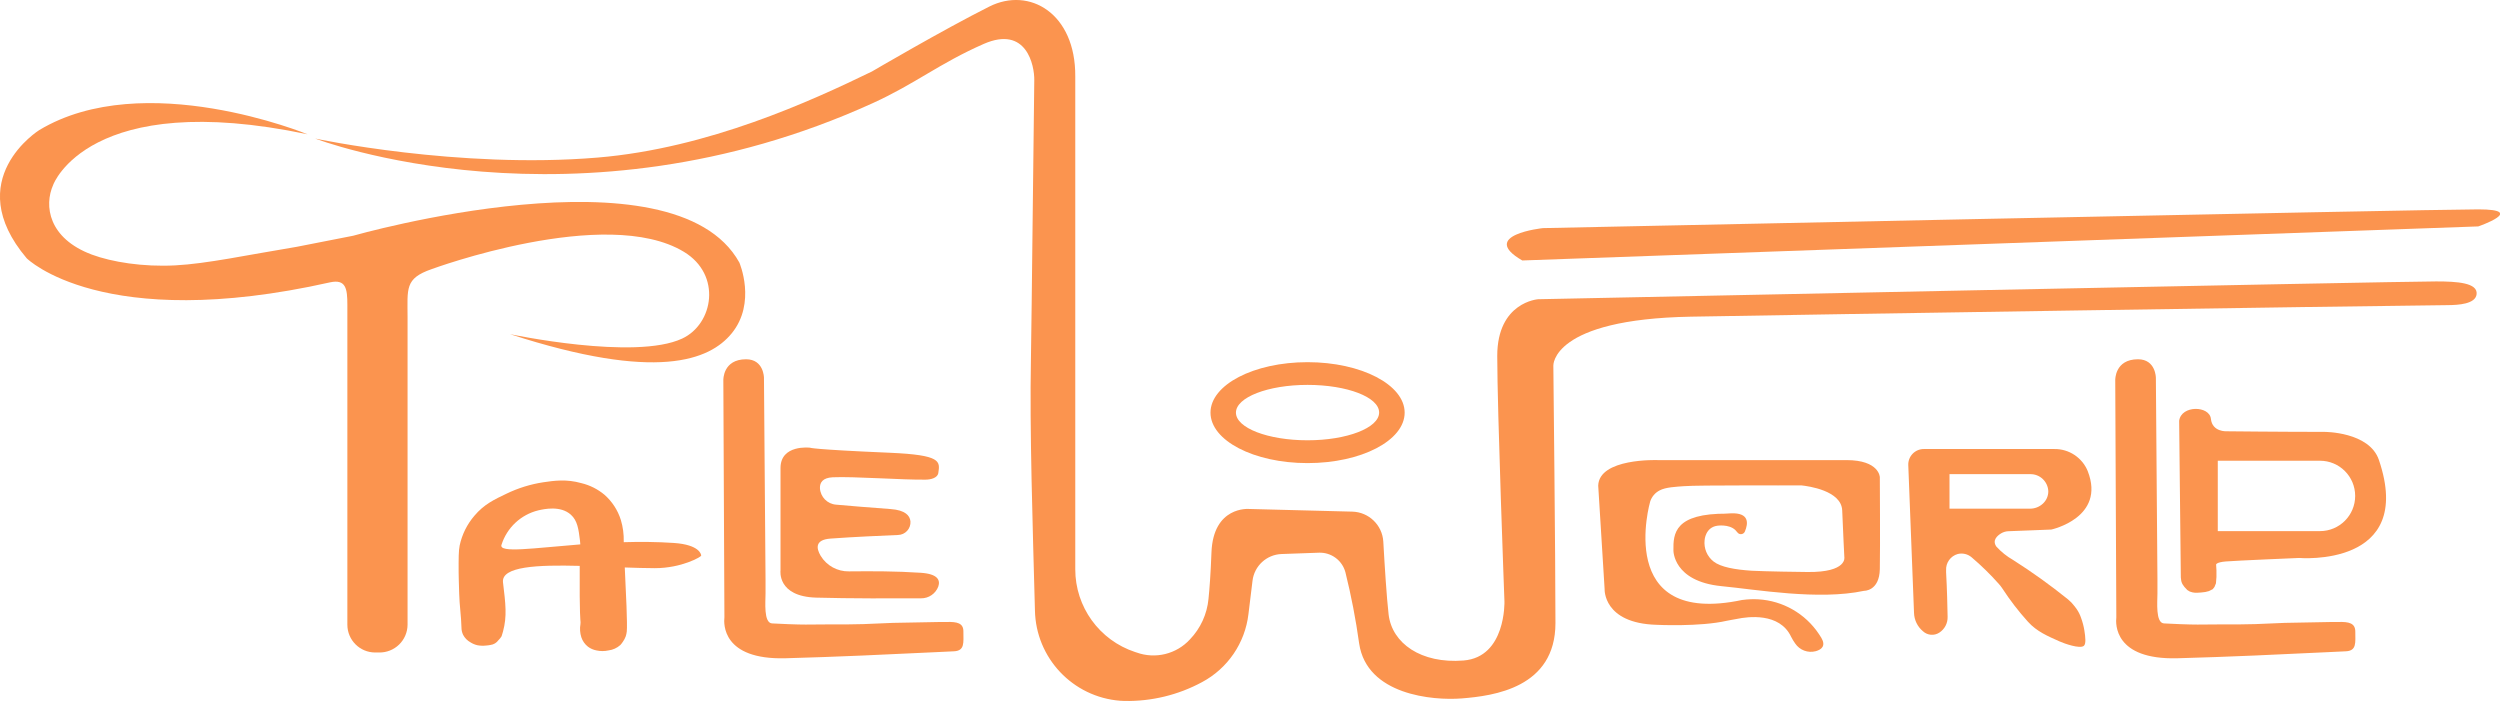
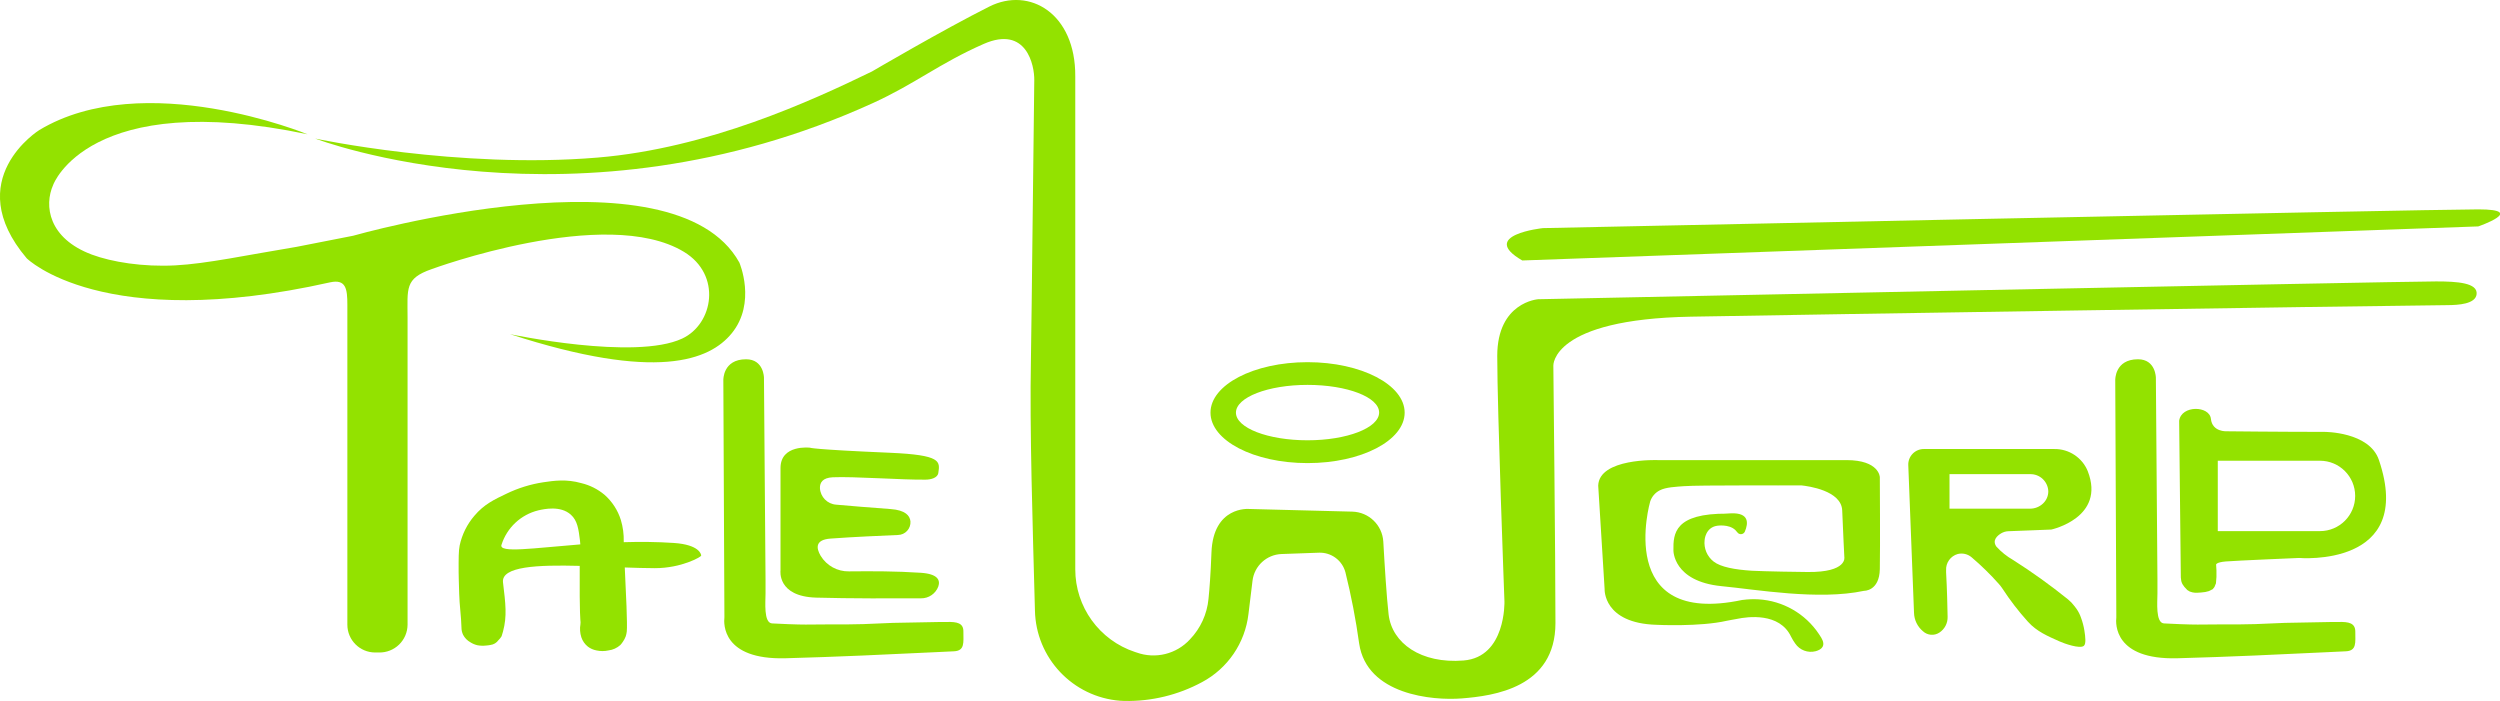
<svg xmlns="http://www.w3.org/2000/svg" viewBox="0 0 749.51 210.16">
  <defs>
-     <style>.cls-1{fill:#fb944f;}</style>
+     <style>.cls-1{fill:#93e200;}</style>
  </defs>
  <g id="Шар_2" data-name="Шар 2">
    <g id="Шар_1-2" data-name="Шар 1">
      <path class="cls-1" d="M92.2,40.26S43.18,20.09,11.77,39C11.77,39-12,53.79,8,77.43c0,0,22.6,22.58,91,7.21,4.7-1,5.14,1.91,5.14,6.73v95.91a8.34,8.34,0,0,0,8.34,8.34h1.15a8.39,8.39,0,0,0,8.56-8.34V95.22c0-8.72-.9-11.72,7.21-14.53,0,0,52.32-19.32,75.64-5.19,11.42,6.91,8.83,21.65-.51,26-14.16,6.64-51.63-1.32-51.63-1.32,44.05,14.3,59.85,7.81,66.44-.21,7.54-9.19,2.32-21.26,2.32-21.26C202,43.21,105.86,70.68,105.86,70.68L88.94,74c-15.13,2.5-26.9,5.06-36.4,5.56-9.7.51-19-1-25-3.23-13-4.87-14.41-14.65-11.58-20.94C15.94,55.41,26.58,26.47,92.2,40.26Z" />
      <path class="cls-1" d="M202,162.78c-5.05-.34-10.13-.38-15-.23a1.48,1.48,0,0,1,0-.21,20.74,20.74,0,0,0-.86-6.43,16.67,16.67,0,0,0-4.94-7.6,17,17,0,0,0-6.89-3.46c-4.5-1.28-8.19-.74-11.45-.26A38.81,38.81,0,0,0,151.87,148c-3.66,1.74-6.77,3.21-9.63,6.61a20.11,20.11,0,0,0-4.43,8.92c-.33,1.64-.32,3.8-.31,8.12,0,2.38.07,1.61.17,6.38.08,3.38.6,6.74.68,10.11a5,5,0,0,0,.49,2.18,5.43,5.43,0,0,0,2.2,2.25,6.72,6.72,0,0,0,2.1.88,8.82,8.82,0,0,0,2.65.08,9.3,9.3,0,0,0,1.27-.17,3.44,3.44,0,0,0,2.38-1.44,5.74,5.74,0,0,0,.94-1.17c.1-.31.26-.8.42-1.4,1.25-4.65.78-8.26,0-14.76-.55-4.8,10.35-5.27,23-4.94V170c0,5.59,0,7.64,0,8.71.08,8.89.36,7.19.22,8.42a8.21,8.21,0,0,0,.26,3.91,6,6,0,0,0,2,2.85,6.16,6.16,0,0,0,2.54,1.11,8.43,8.43,0,0,0,3.59,0,6.51,6.51,0,0,0,3.56-1.61,7.31,7.31,0,0,0,.78-1,6.79,6.79,0,0,0,.84-1.59,7.12,7.12,0,0,0,.32-1.47c.22-2.07-.23-11.67-.6-19.2,3.18.11,6.24.2,9,.21,8.07,0,13.89-3.41,13.91-3.75S209.75,163.3,202,162.78Zm-51.65.56A15.41,15.41,0,0,1,161.42,153c1.67-.38,6.61-1.5,9.73,1.31,2,1.8,2.31,4.38,2.73,7.75a10.54,10.54,0,0,1,.1,1.15C159.8,164.33,149.54,165.89,150.34,163.34Z" />
      <path class="cls-1" d="M282.08,186.47l1.8,0c3-.07,5,.29,4.95,2.9,0,3.29.46,5.73-2.82,5.89l-5.65.27c-13.34.65-29.86,1.42-44.88,1.82-19,.5-18.52-10.39-18.3-12.24a4.3,4.3,0,0,0,0-.62l-.32-70.51s-.2-6.27,6.82-6.27c5.33,0,5.36,5.54,5.36,5.54l.47,60.55,0,4.1c0,2.53-.61,8.79,1.92,9,1.42.1,8.14.38,10.11.35,12.24-.18,10.78.24,26.17-.51" />
      <path class="cls-1" d="M234,140.32V171s-1.1,7.83,10.69,8.17c9.63.28,23.81.25,31.42.21a5.45,5.45,0,0,0,5.21-3.58c.6-1.83-.09-3.74-5.29-4.08-7.54-.49-14.25-.49-21.51-.42a9.71,9.71,0,0,1-8.47-4.64c-1.41-2.38-1.66-4.85,2.93-5.19,6.75-.5,15.88-.9,20.25-1.08a3.82,3.82,0,0,0,3.73-4.07c-.17-1.71-1.51-3.38-5.93-3.7-6.23-.44-12.65-1-16.35-1.32a5.25,5.25,0,0,1-4.86-4.95c-.05-1.64.78-3.11,3.84-3.26,6.12-.29,21.17.82,27.81.71,1.52,0,3.61-.48,3.84-2,.53-3.5.93-5.39-14.49-6.06-23.49-1-24-1.52-24-1.52S234,133.17,234,140.32Z" />
      <path class="cls-1" d="M518,154c-16.05-.17-16.37,6-16.3,11,0,0-.17,9.28,14.39,10.73,10.46,1,29.11,4.31,42.76,1.4,0,0,4.6.14,4.73-6.51s0-27.57,0-27.57-.13-5.11-10-5.11H496.9s-17.49-.64-17.75,7.66l1.92,31s-.51,10.26,15.57,10.72c0,0,12.95.65,21.06-1.21,1-.23,2.07-.35,3.1-.57,3.11-.65,12.71-2,16.18,5.36a14.89,14.89,0,0,0,1.21,2,5.68,5.68,0,0,0,6.18,2.33c1.71-.48,3.11-1.56,1.68-4-.23-.38-.47-.76-.73-1.14a23.45,23.45,0,0,0-18.16-10.41,24.69,24.69,0,0,0-4.68.18l-.11,0c-38.55,8.19-27.64-29.5-27.64-29.5a5.73,5.73,0,0,1,2.81-3.32c1.81-1,5.12-1.11,7.27-1.28,4.58-.36,31.08-.17,34.54-.24a5.51,5.51,0,0,1,.7,0c2.09.22,12,1.56,12.25,7.5.26,6.64.64,14,.64,14s1,4.6-11,4.47-16.72-.38-16.72-.38c-5.08-.32-9.39-1.11-11.49-2.77a7.13,7.13,0,0,1-2.68-6.42s.21-3.79,3.78-4.3c0,0,3.43-.55,5.39,1.25a5.64,5.64,0,0,1,.63.71,1.3,1.3,0,0,0,2.27-.22c1.07-2.53,1.31-5.66-4.14-5.46C509.94,154.36,518,154,518,154Z" />
      <path class="cls-1" d="M322.37,22.9V170.64a26.1,26.1,0,0,0,17.94,24.84l.44.14a14.85,14.85,0,0,0,16-3.93,20.25,20.25,0,0,0,5.56-12.12c.3-2.92.65-7.39.89-13.9.51-14,11.23-13.08,11.23-13.08l31,.8a9.56,9.56,0,0,1,9.29,9c.4,7.11,1,16.74,1.59,21.81,1,8.64,9.71,14.84,22.47,13.82s12.26-17.7,12.26-17.7-2.16-57.44-2.16-73.61,12.26-17,12.26-17,257.49-5.34,269.23-5.34c6.36,0,12.47.42,12.13,3.81-.3,3-5.56,3.27-8.56,3.3-30.87.31-188.19,2.76-227,3.46-41.87.76-41.24,14.68-41.24,14.68s.63,57.78.63,77.18-18.51,21.83-28.09,22.59c-8.74.69-28.47-1.05-30.76-16.46a205,205,0,0,0-4.12-21.36,7.92,7.92,0,0,0-7.95-5.87l-11.19.4a9.1,9.1,0,0,0-8.71,8l-1.22,10a26.64,26.64,0,0,1-13.92,20.41,47.06,47.06,0,0,1-23.23,5.64l-1.29-.06A27.7,27.7,0,0,1,310.28,183c-.68-25.58-1.62-54.06-1.2-75.53.19-9.67.88-76.59,1-83.39.08-4.47-2.33-16.53-15.16-10.91C281.65,19,274.38,25.13,261.68,30.91,172.44,71.54,94.49,41.54,94.49,41.54s43,9.19,84.69,5.7c33.21-2.78,64.09-17,82.22-25.8,0,0,21.31-12.5,35.22-19.48C308.63-4.06,322.49,4,322.37,22.9Z" />
      <path class="cls-1" d="M456.39,78.09,743,67.88s14.76-5.11,0-5.11-280.43,5.62-280.43,5.62S443.11,70.43,456.39,78.09Z" />
      <path class="cls-1" d="M615,158.76l-5.8.23-7.08.27a4.61,4.61,0,0,0-2.14.62c-1.22.73-2.78,2.12-1.45,4a20.43,20.43,0,0,0,5,4A179.5,179.5,0,0,1,620,179.7h0a11.82,11.82,0,0,1,2,2.1l.6.81a10.54,10.54,0,0,1,1.3,2.6,19.87,19.87,0,0,1,1,3.79c.32,2,.55,4.08-.17,4.64-1.18.94-5.77-.66-7.33-1.37-3.44-1.55-6.72-2.89-9.43-5.89a80,80,0,0,1-7.69-10,11.23,11.23,0,0,0-1-1.29,81,81,0,0,0-8.17-8,4.7,4.7,0,0,0-4.16-1,4.8,4.8,0,0,0-3.5,4.89l0,.62c.28,4.91.4,10.37.45,13.3a5.45,5.45,0,0,1-2.49,4.77,4,4,0,0,1-4.91-.43,7.43,7.43,0,0,1-2.67-5.53l-1.72-44.26a4.65,4.65,0,0,1,4.65-4.83l39.15,0a10.65,10.65,0,0,1,10,6.62C631.37,155.2,615,158.76,615,158.76Zm-6.37-16.61H584.47V152.5H608.6a5.61,5.61,0,0,0,3.88-1.52,5,5,0,0,0,1.61-3.66A5.34,5.34,0,0,0,608.6,142.15Z" />
      <path class="cls-1" d="M689.26,167.28s-19.13.8-22,1.05-2.86.93-2.86.93l.1,1.72,0,2-.15,1.9-.44,1.08-.51.67-1.15.58-1.07.27-1.33.16-1,.06-.81,0-.7-.1-.83-.25-.74-.45-.86-.91-.54-.77-.22-.42-.19-.58-.14-1.08-.5-47c.66-4.73,9.11-4.55,9.52-.56s4.74,3.72,4.74,3.72,16.27.18,29.25.18c0,0,13.5-.08,16.38,8.43C724.2,170.3,689.26,167.28,689.26,167.28Zm16.83-18.6h0a10.55,10.55,0,0,0-10.55-10.55H664.9v21.1h30.64A10.55,10.55,0,0,0,706.09,148.68Z" />
      <path class="cls-1" d="M699.33,186.47l1.8,0c3-.07,5,.29,5,2.9,0,3.29.46,5.73-2.82,5.89l-5.65.27c-13.34.65-29.86,1.42-44.88,1.82-19,.5-18.52-10.39-18.3-12.24a4.3,4.3,0,0,0,0-.62l-.32-70.51s-.2-6.27,6.82-6.27c5.33,0,5.36,5.54,5.36,5.54l.47,60.55,0,4.1c0,2.53-.61,8.79,1.92,9,1.42.1,8.14.38,10.11.35,12.24-.18,10.78.24,26.17-.51" />
      <path class="cls-1" d="M421.12,123.71c0,8.36-13,15.13-29.11,15.13s-29.1-6.77-29.1-15.13,13-15.13,29.1-15.13S421.12,115.36,421.12,123.71ZM392,115.39c-11.85,0-21.46,3.73-21.46,8.32S380.16,132,392,132s21.47-3.73,21.47-8.33S403.87,115.39,392,115.39Z" />
    </g>
  </g>
</svg>
